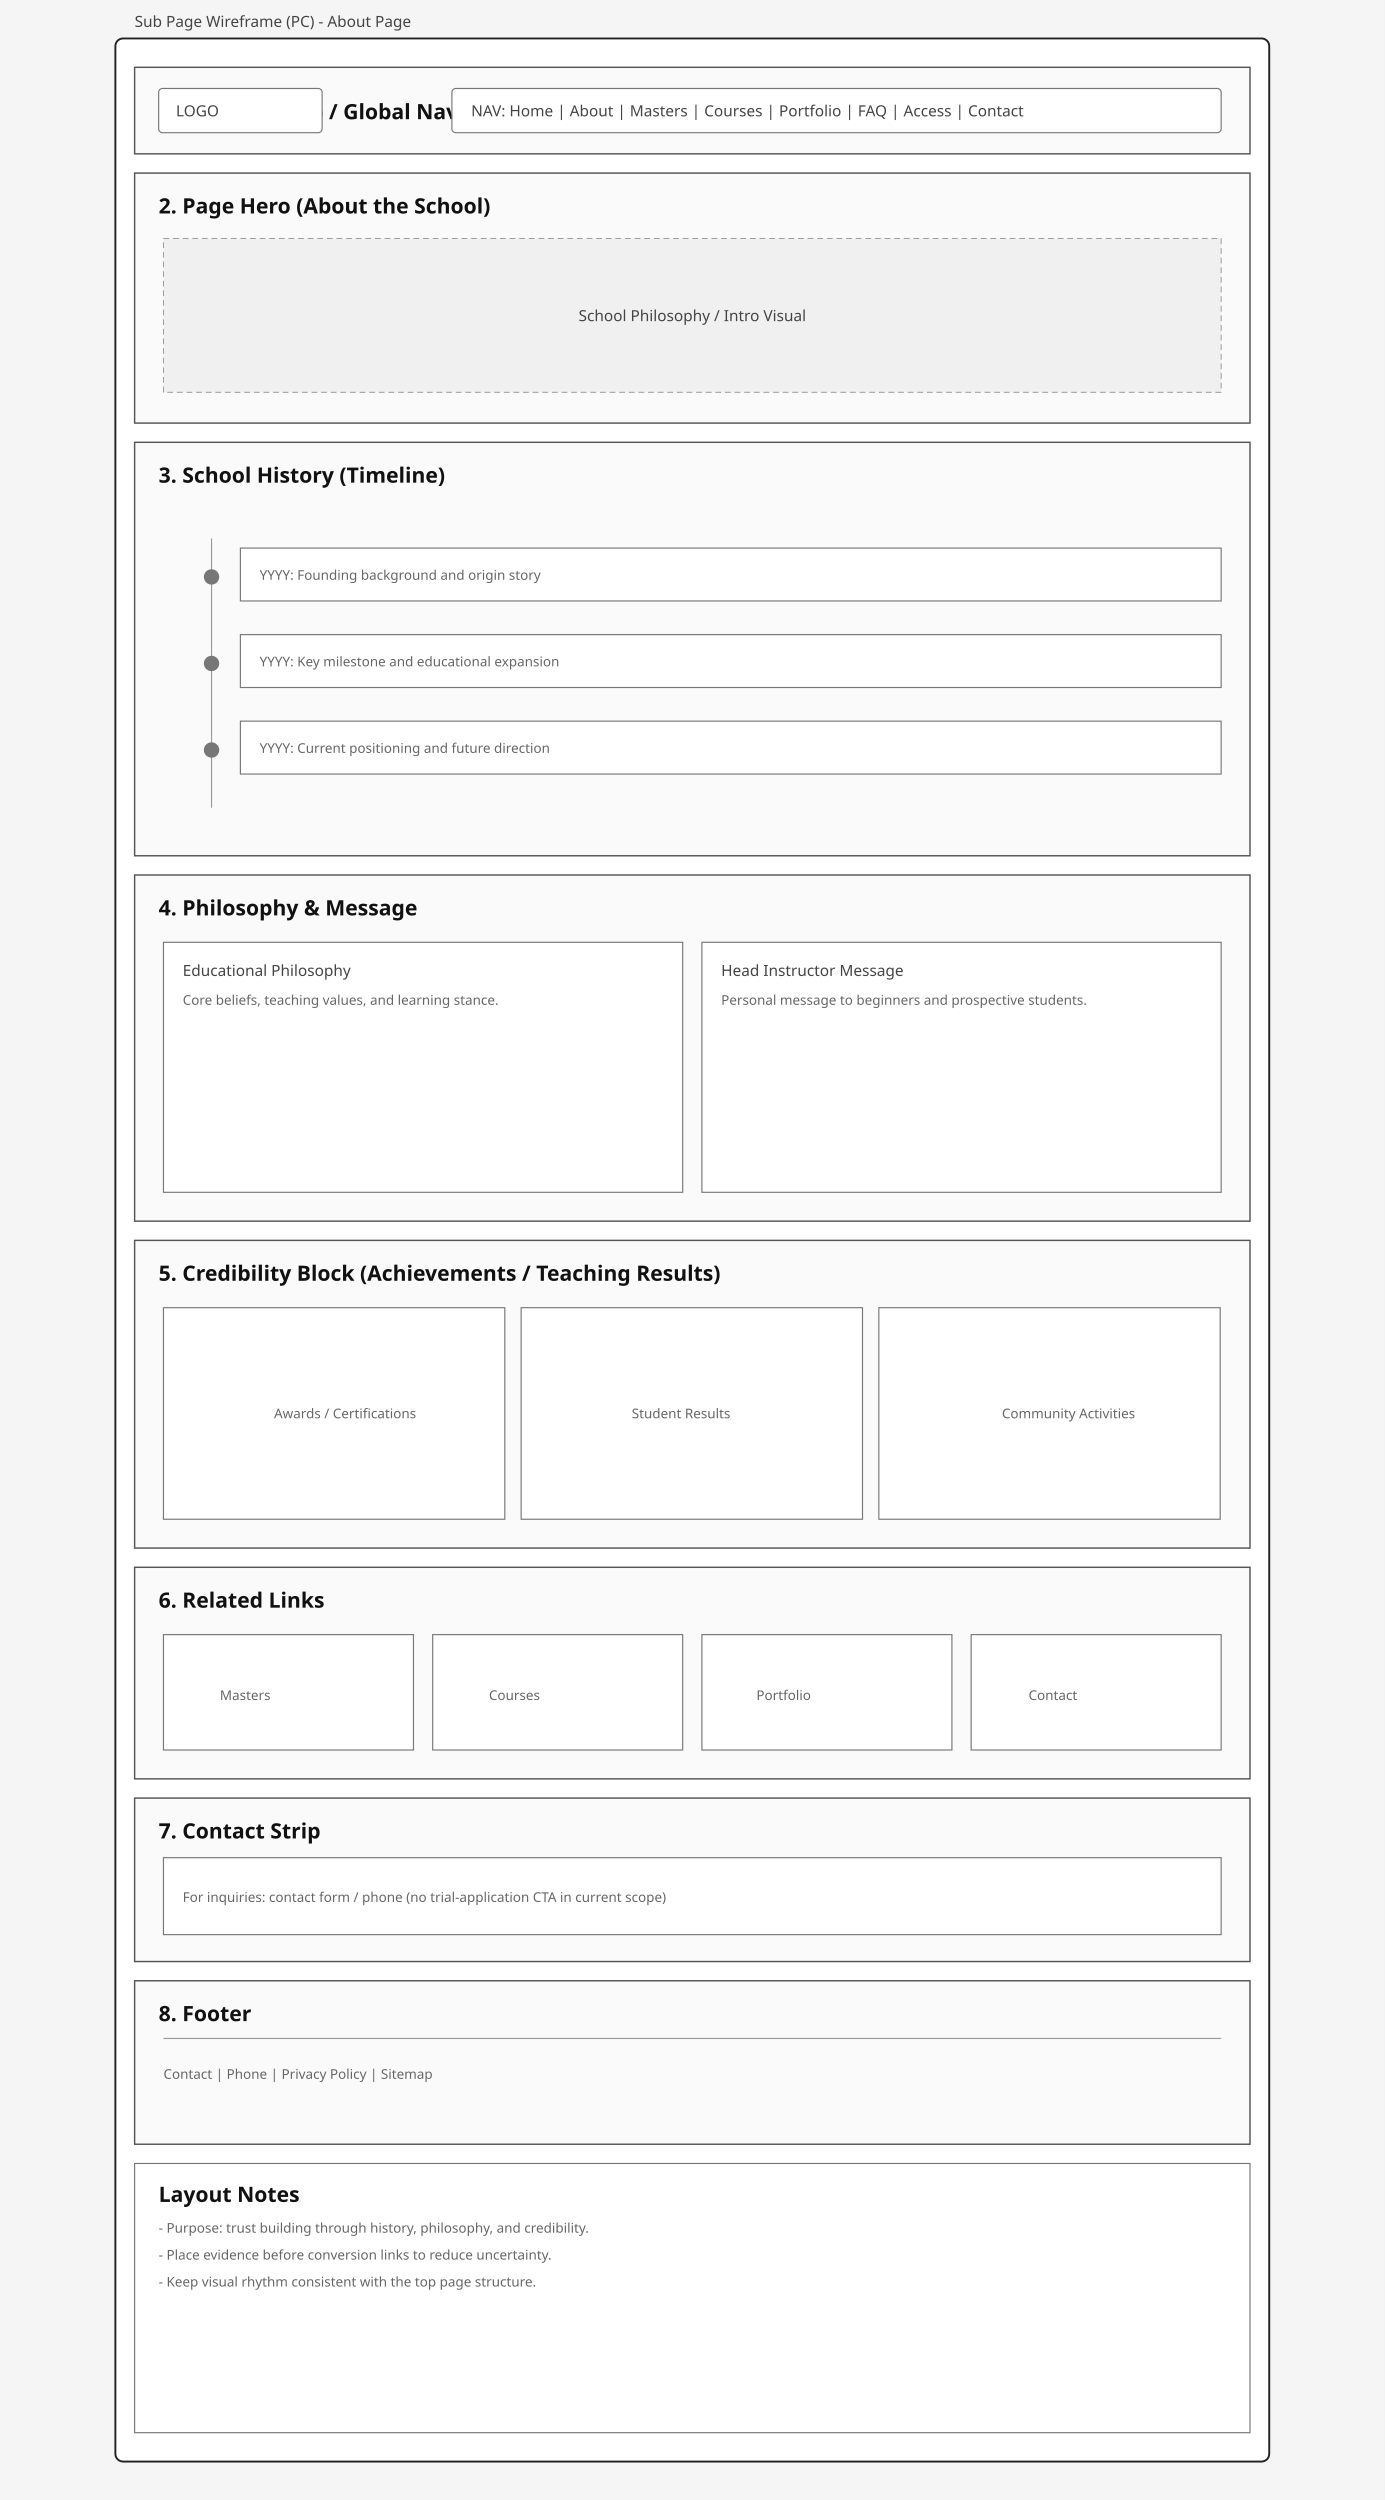
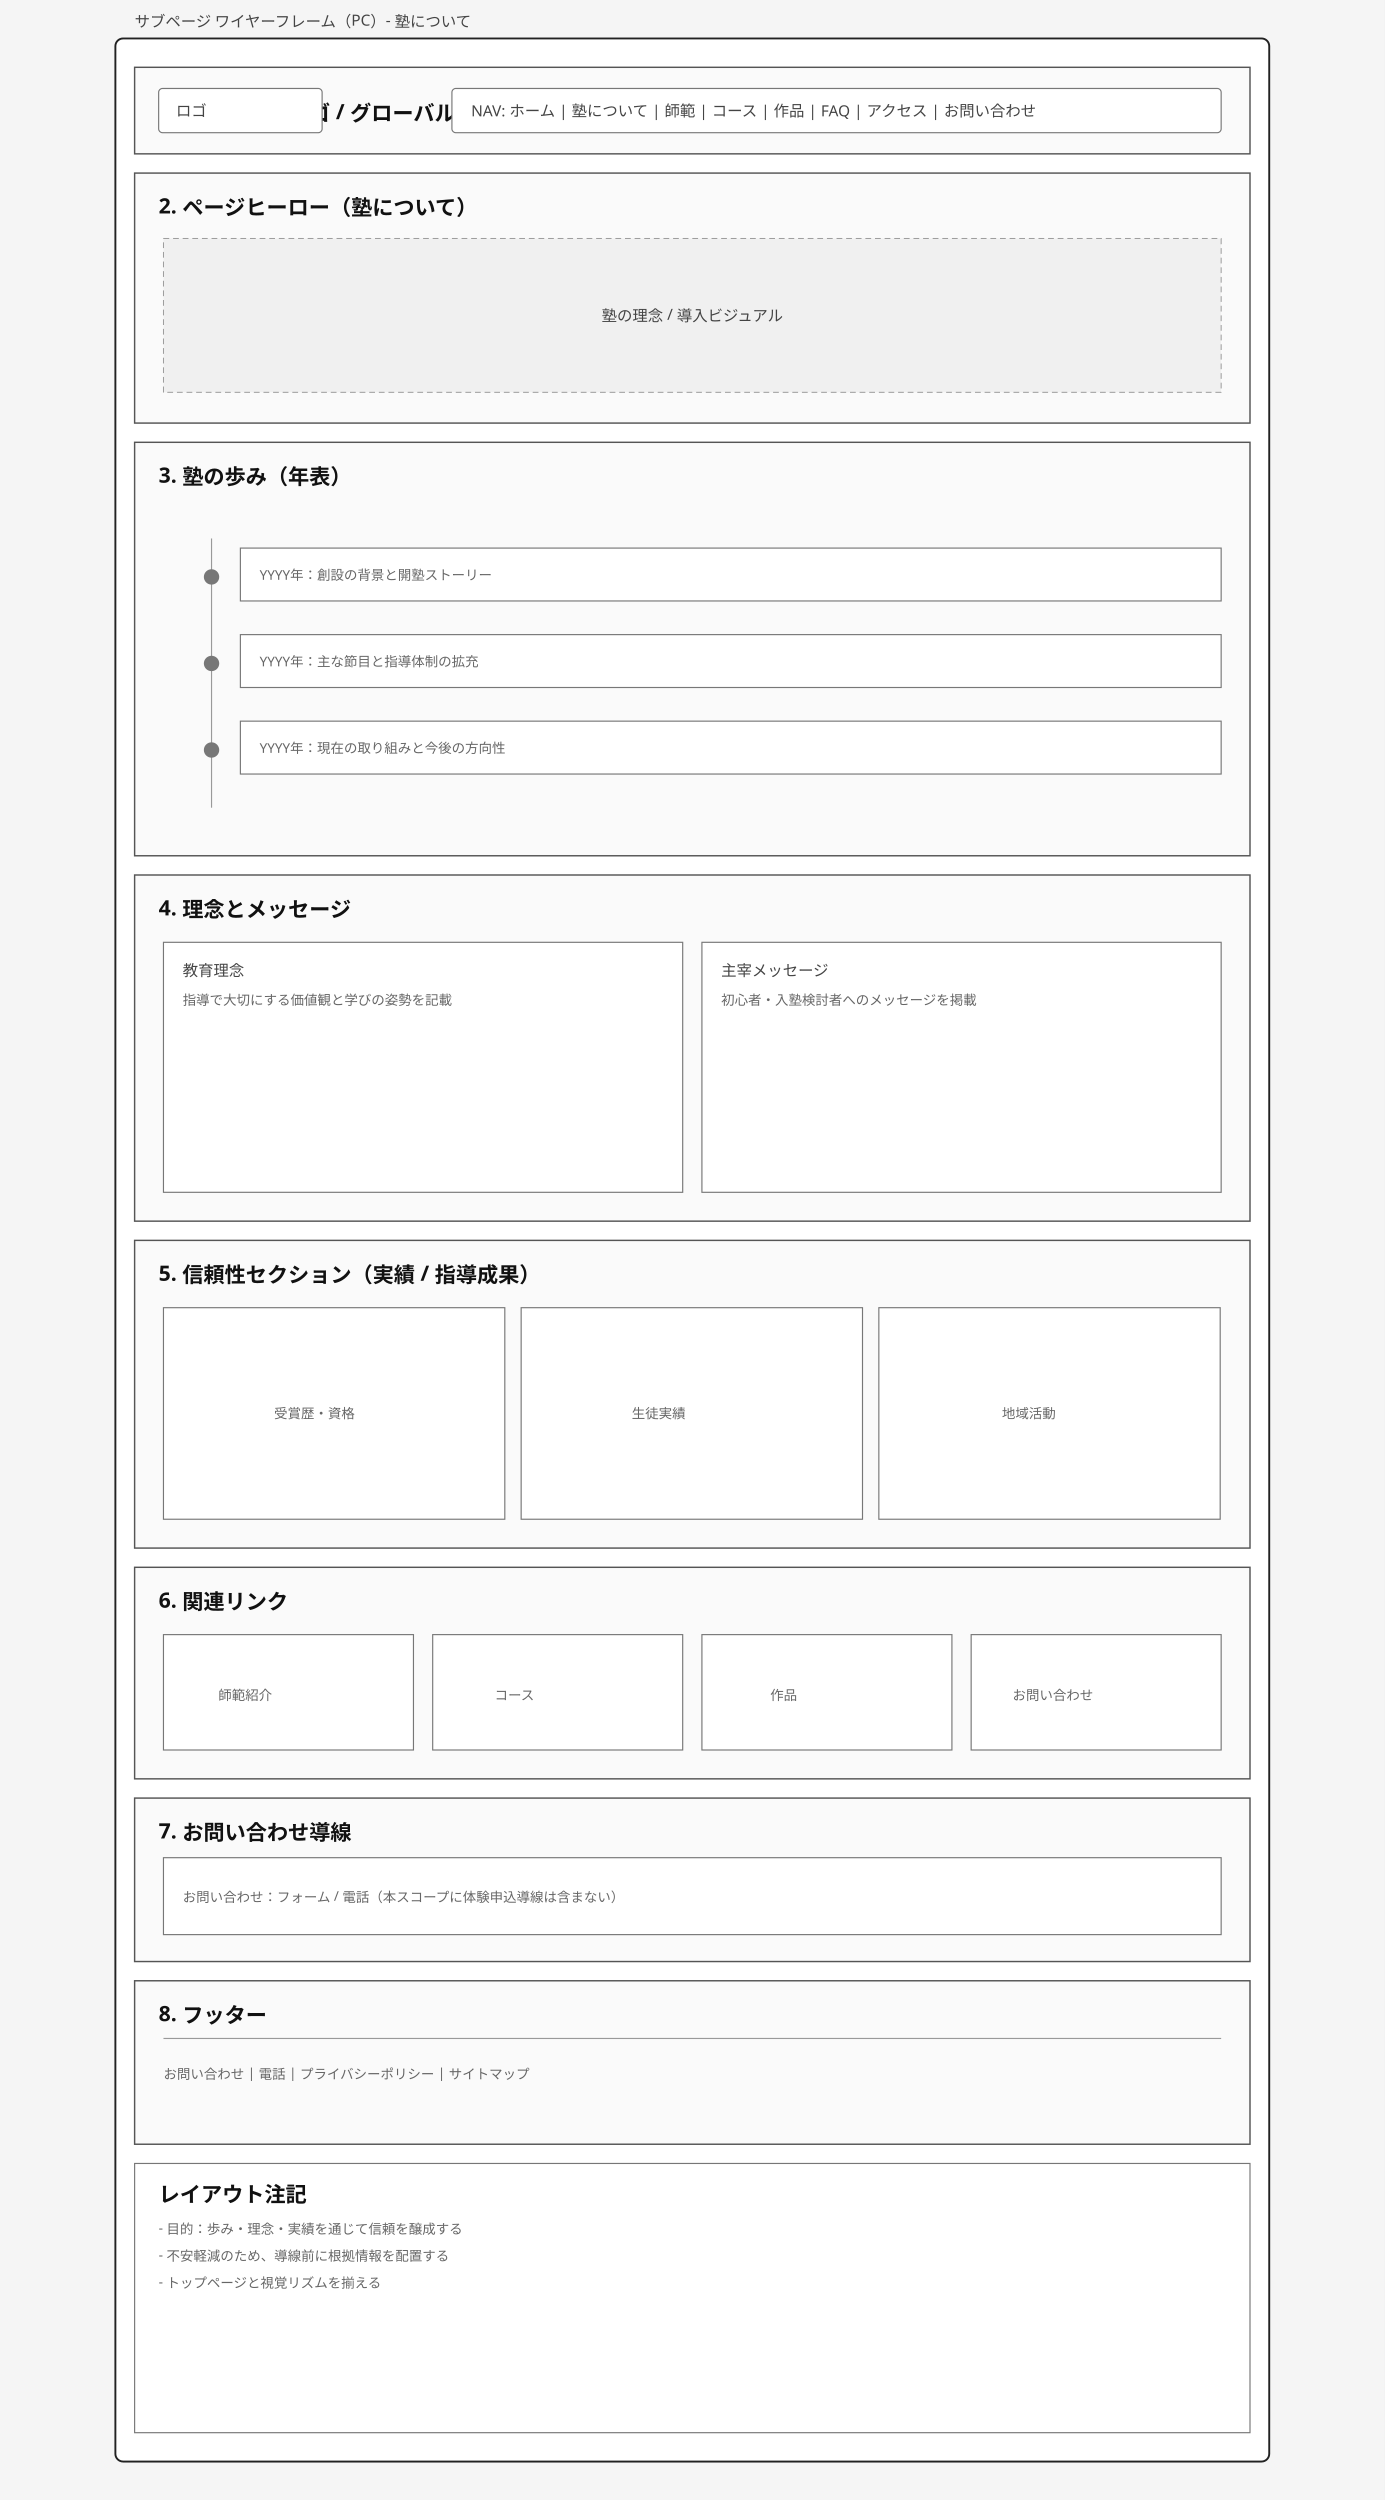
<svg xmlns="http://www.w3.org/2000/svg" width="1440" height="2600" viewBox="0 0 1440 2600">
  <defs>
    <style>
      .bg { fill: #f5f5f5; }
      .frame { fill: #ffffff; stroke: #222; stroke-width: 2; }
      .sec { fill: #fafafa; stroke: #555; stroke-width: 1.5; }
      .label { font-family: "Yu Gothic UI", "Meiryo", sans-serif; font-size: 22px; fill: #111; font-weight: 700; }
      .sub { font-family: "Yu Gothic UI", "Meiryo", sans-serif; font-size: 16px; fill: #444; }
      .tiny { font-family: "Yu Gothic UI", "Meiryo", sans-serif; font-size: 14px; fill: #666; }
      .card { fill: #fff; stroke: #777; stroke-width: 1.2; }
      .thumb { fill: #f0f0f0; stroke: #999; stroke-dasharray: 6 4; }
      .line { stroke: #999; stroke-width: 1.2; }
    </style>
  </defs>
  <rect class="bg" x="0" y="0" width="1440" height="2600" />
  <rect class="frame" x="120" y="40" width="1200" height="2520" rx="8" />
-   <text x="140" y="28" class="sub">Sub Page Wireframe (PC) - About Page</text>
+   <text x="140" y="28" class="sub">サブページ ワイヤーフレーム（PC）- 塾について</text>
  <rect class="sec" x="140" y="70" width="1160" height="90" />
-   <text x="165" y="124" class="label">1. Header (Logo / Global Navigation)</text>
+   <text x="165" y="124" class="label">1. ヘッダー（ロゴ / グローバルナビ）</text>
  <rect class="card" x="165" y="92" width="170" height="46" rx="4" />
-   <text x="183" y="121" class="sub">LOGO</text>
+   <text x="183" y="121" class="sub">ロゴ</text>
  <rect class="card" x="470" y="92" width="800" height="46" rx="4" />
-   <text x="490" y="121" class="sub">NAV: Home | About | Masters | Courses | Portfolio | FAQ | Access | Contact</text>
+   <text x="490" y="121" class="sub">NAV: ホーム | 塾について | 師範 | コース | 作品 | FAQ | アクセス | お問い合わせ</text>
  <rect class="sec" x="140" y="180" width="1160" height="260" />
-   <text x="165" y="222" class="label">2. Page Hero (About the School)</text>
+   <text x="165" y="222" class="label">2. ページヒーロー（塾について）</text>
  <rect class="thumb" x="170" y="248" width="1100" height="160" />
-   <text x="720" y="334" class="sub" text-anchor="middle">School Philosophy / Intro Visual</text>
+   <text x="720" y="334" class="sub" text-anchor="middle">塾の理念 / 導入ビジュアル</text>
  <rect class="sec" x="140" y="460" width="1160" height="430" />
-   <text x="165" y="502" class="label">3. School History (Timeline)</text>
+   <text x="165" y="502" class="label">3. 塾の歩み（年表）</text>
  <line class="line" x1="220" y1="560" x2="220" y2="840" />
  <circle cx="220" cy="600" r="8" fill="#777" />
  <circle cx="220" cy="690" r="8" fill="#777" />
  <circle cx="220" cy="780" r="8" fill="#777" />
  <rect class="card" x="250" y="570" width="1020" height="55" />
  <rect class="card" x="250" y="660" width="1020" height="55" />
  <rect class="card" x="250" y="750" width="1020" height="55" />
-   <text x="270" y="603" class="tiny">YYYY: Founding background and origin story</text>
-   <text x="270" y="693" class="tiny">YYYY: Key milestone and educational expansion</text>
-   <text x="270" y="783" class="tiny">YYYY: Current positioning and future direction</text>
+   <text x="270" y="603" class="tiny">YYYY年：創設の背景と開塾ストーリー</text>
+   <text x="270" y="693" class="tiny">YYYY年：主な節目と指導体制の拡充</text>
+   <text x="270" y="783" class="tiny">YYYY年：現在の取り組みと今後の方向性</text>
  <rect class="sec" x="140" y="910" width="1160" height="360" />
-   <text x="165" y="952" class="label">4. Philosophy &amp; Message</text>
+   <text x="165" y="952" class="label">4. 理念とメッセージ</text>
  <rect class="card" x="170" y="980" width="540" height="260" />
-   <text x="190" y="1015" class="sub">Educational Philosophy</text>
-   <text x="190" y="1045" class="tiny">Core beliefs, teaching values, and learning stance.</text>
+   <text x="190" y="1015" class="sub">教育理念</text>
+   <text x="190" y="1045" class="tiny">指導で大切にする価値観と学びの姿勢を記載</text>
  <rect class="card" x="730" y="980" width="540" height="260" />
-   <text x="750" y="1015" class="sub">Head Instructor Message</text>
-   <text x="750" y="1045" class="tiny">Personal message to beginners and prospective students.</text>
+   <text x="750" y="1015" class="sub">主宰メッセージ</text>
+   <text x="750" y="1045" class="tiny">初心者・入塾検討者へのメッセージを掲載</text>
  <rect class="sec" x="140" y="1290" width="1160" height="320" />
-   <text x="165" y="1332" class="label">5. Credibility Block (Achievements / Teaching Results)</text>
+   <text x="165" y="1332" class="label">5. 信頼性セクション（実績 / 指導成果）</text>
  <rect class="card" x="170" y="1360" width="355" height="220" />
  <rect class="card" x="542" y="1360" width="355" height="220" />
  <rect class="card" x="914" y="1360" width="355" height="220" />
-   <text x="285" y="1475" class="tiny">Awards / Certifications</text>
-   <text x="657" y="1475" class="tiny">Student Results</text>
-   <text x="1042" y="1475" class="tiny">Community Activities</text>
+   <text x="285" y="1475" class="tiny">受賞歴・資格</text>
+   <text x="657" y="1475" class="tiny">生徒実績</text>
+   <text x="1042" y="1475" class="tiny">地域活動</text>
  <rect class="sec" x="140" y="1630" width="1160" height="220" />
-   <text x="165" y="1672" class="label">6. Related Links</text>
+   <text x="165" y="1672" class="label">6. 関連リンク</text>
  <rect class="card" x="170" y="1700" width="260" height="120" />
  <rect class="card" x="450" y="1700" width="260" height="120" />
  <rect class="card" x="730" y="1700" width="260" height="120" />
  <rect class="card" x="1010" y="1700" width="260" height="120" />
-   <text x="255" y="1768" class="tiny" text-anchor="middle">Masters</text>
-   <text x="535" y="1768" class="tiny" text-anchor="middle">Courses</text>
-   <text x="815" y="1768" class="tiny" text-anchor="middle">Portfolio</text>
-   <text x="1095" y="1768" class="tiny" text-anchor="middle">Contact</text>
+   <text x="255" y="1768" class="tiny" text-anchor="middle">師範紹介</text>
+   <text x="535" y="1768" class="tiny" text-anchor="middle">コース</text>
+   <text x="815" y="1768" class="tiny" text-anchor="middle">作品</text>
+   <text x="1095" y="1768" class="tiny" text-anchor="middle">お問い合わせ</text>
  <rect class="sec" x="140" y="1870" width="1160" height="170" />
-   <text x="165" y="1912" class="label">7. Contact Strip</text>
+   <text x="165" y="1912" class="label">7. お問い合わせ導線</text>
  <rect class="card" x="170" y="1932" width="1100" height="80" />
-   <text x="190" y="1978" class="tiny">For inquiries: contact form / phone (no trial-application CTA in current scope)</text>
+   <text x="190" y="1978" class="tiny">お問い合わせ：フォーム / 電話（本スコープに体験申込導線は含まない）</text>
  <rect class="sec" x="140" y="2060" width="1160" height="170" />
-   <text x="165" y="2102" class="label">8. Footer</text>
+   <text x="165" y="2102" class="label">8. フッター</text>
  <line class="line" x1="170" y1="2120" x2="1270" y2="2120" />
-   <text x="170" y="2162" class="tiny">Contact | Phone | Privacy Policy | Sitemap</text>
+   <text x="170" y="2162" class="tiny">お問い合わせ | 電話 | プライバシーポリシー | サイトマップ</text>
  <rect class="card" x="140" y="2250" width="1160" height="280" />
-   <text x="165" y="2290" class="label">Layout Notes</text>
-   <text x="165" y="2322" class="tiny">- Purpose: trust building through history, philosophy, and credibility.</text>
-   <text x="165" y="2350" class="tiny">- Place evidence before conversion links to reduce uncertainty.</text>
-   <text x="165" y="2378" class="tiny">- Keep visual rhythm consistent with the top page structure.</text>
+   <text x="165" y="2290" class="label">レイアウト注記</text>
+   <text x="165" y="2322" class="tiny">- 目的：歩み・理念・実績を通じて信頼を醸成する</text>
+   <text x="165" y="2350" class="tiny">- 不安軽減のため、導線前に根拠情報を配置する</text>
+   <text x="165" y="2378" class="tiny">- トップページと視覚リズムを揃える</text>
</svg>
